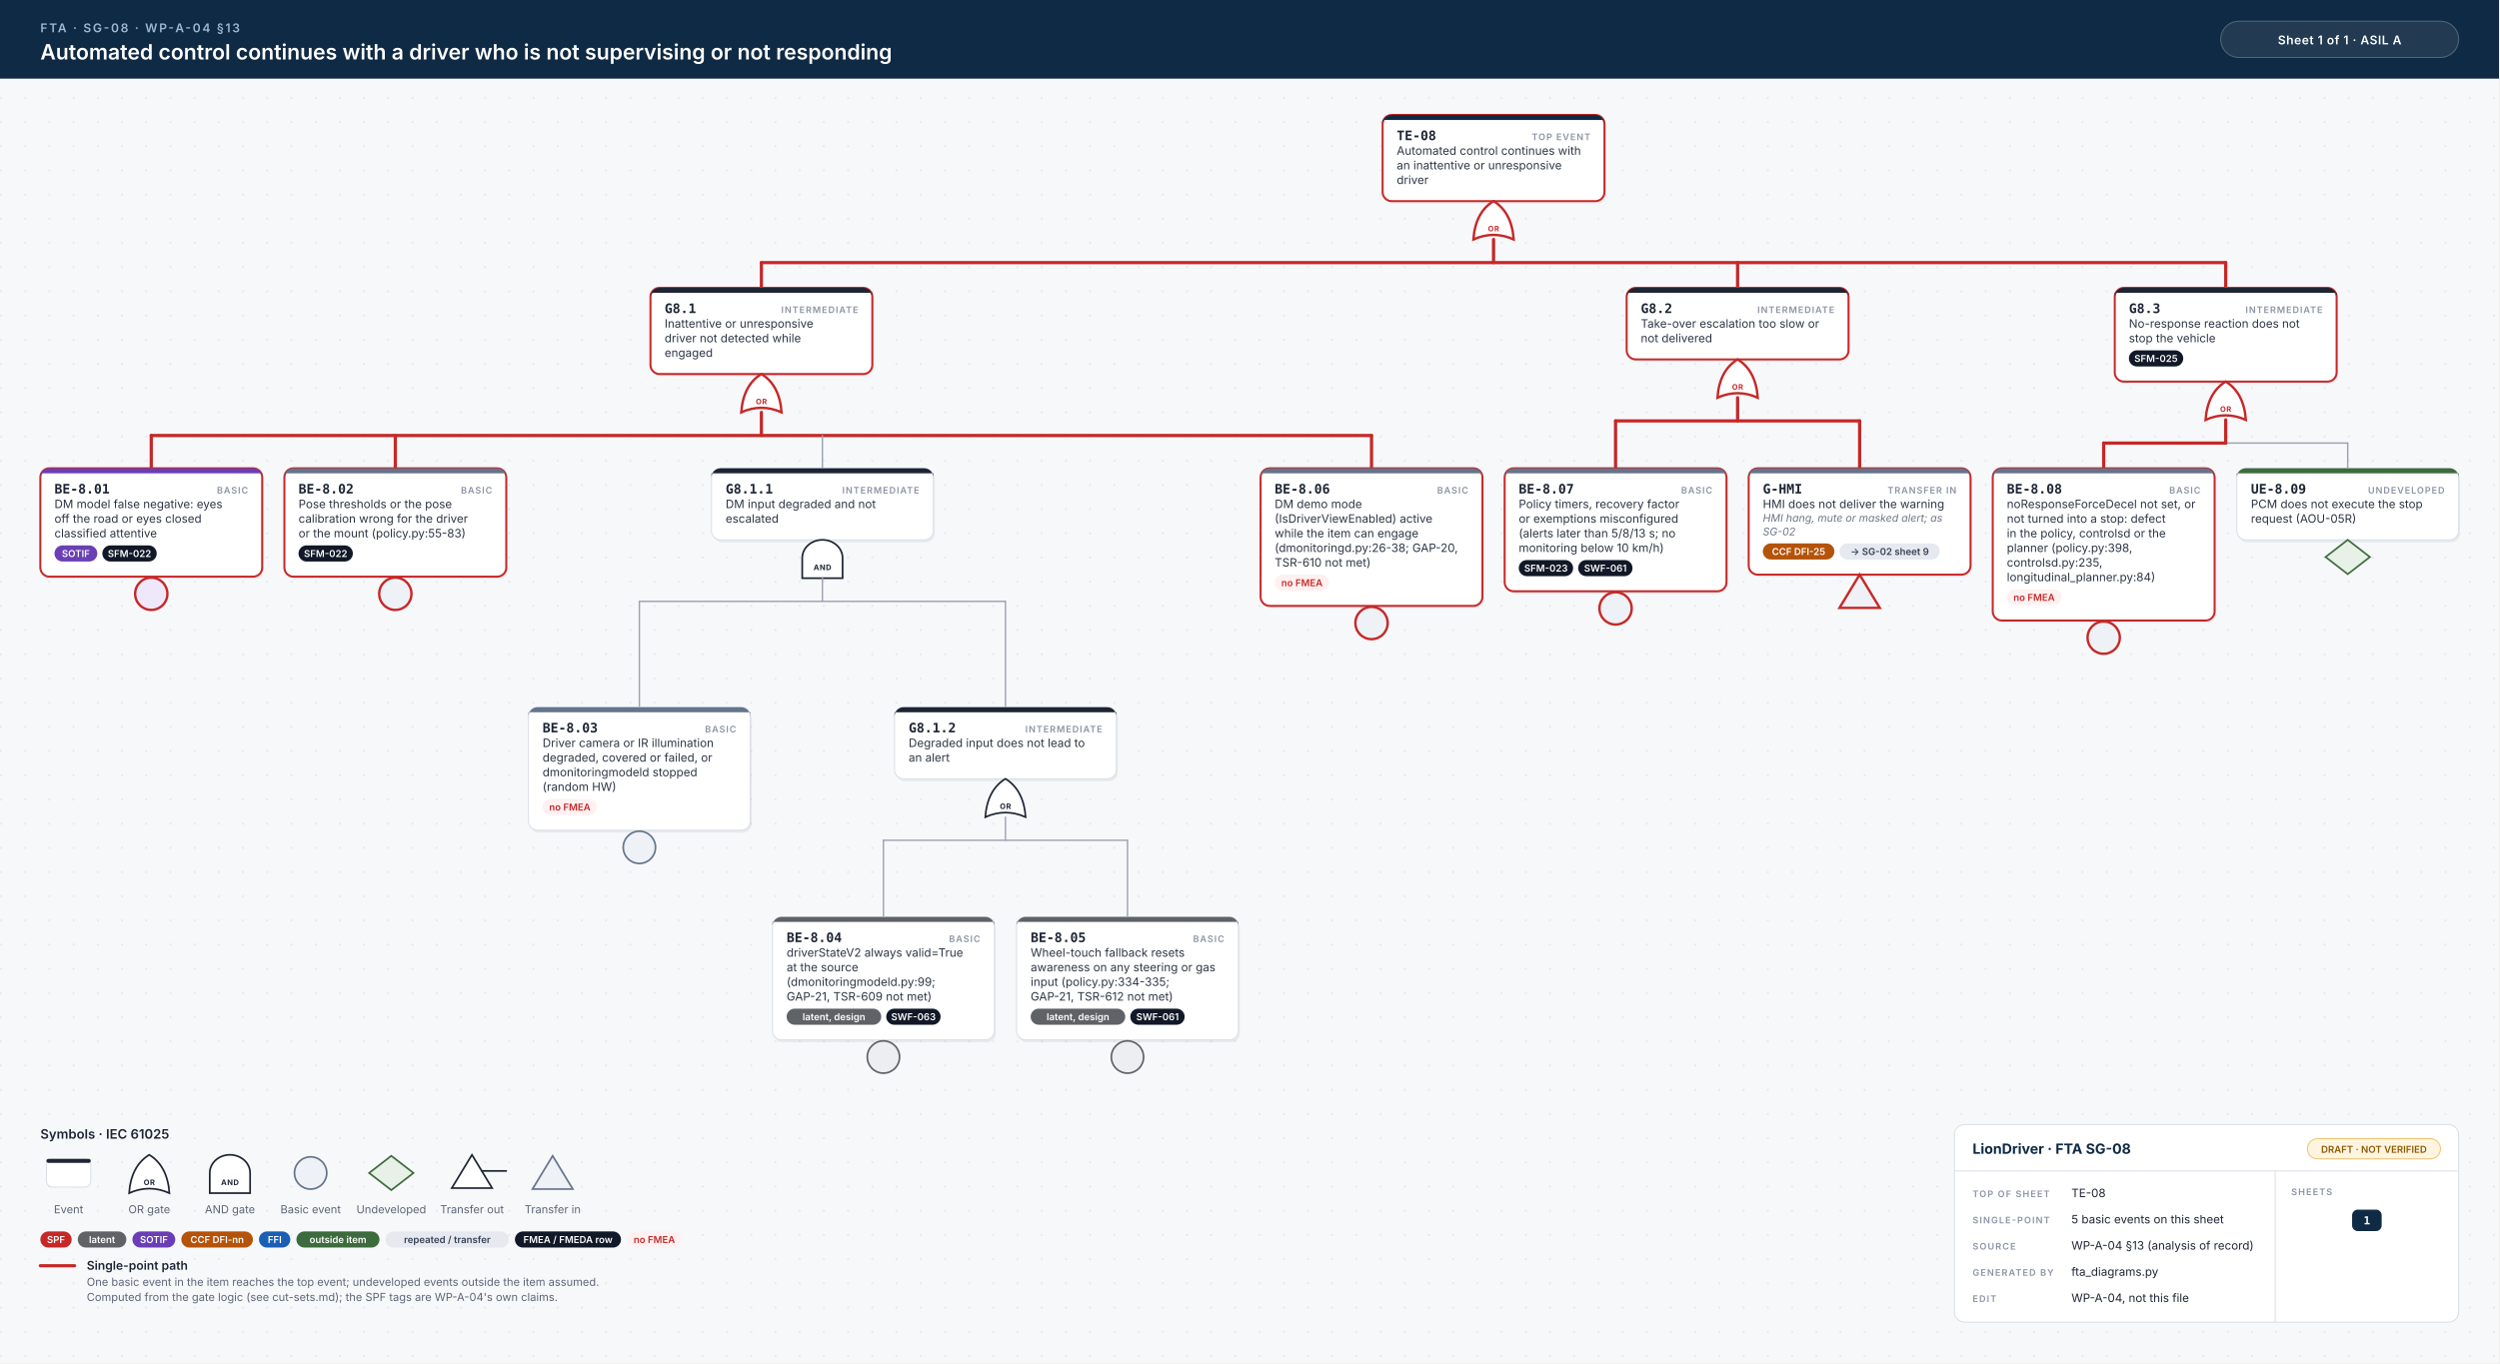
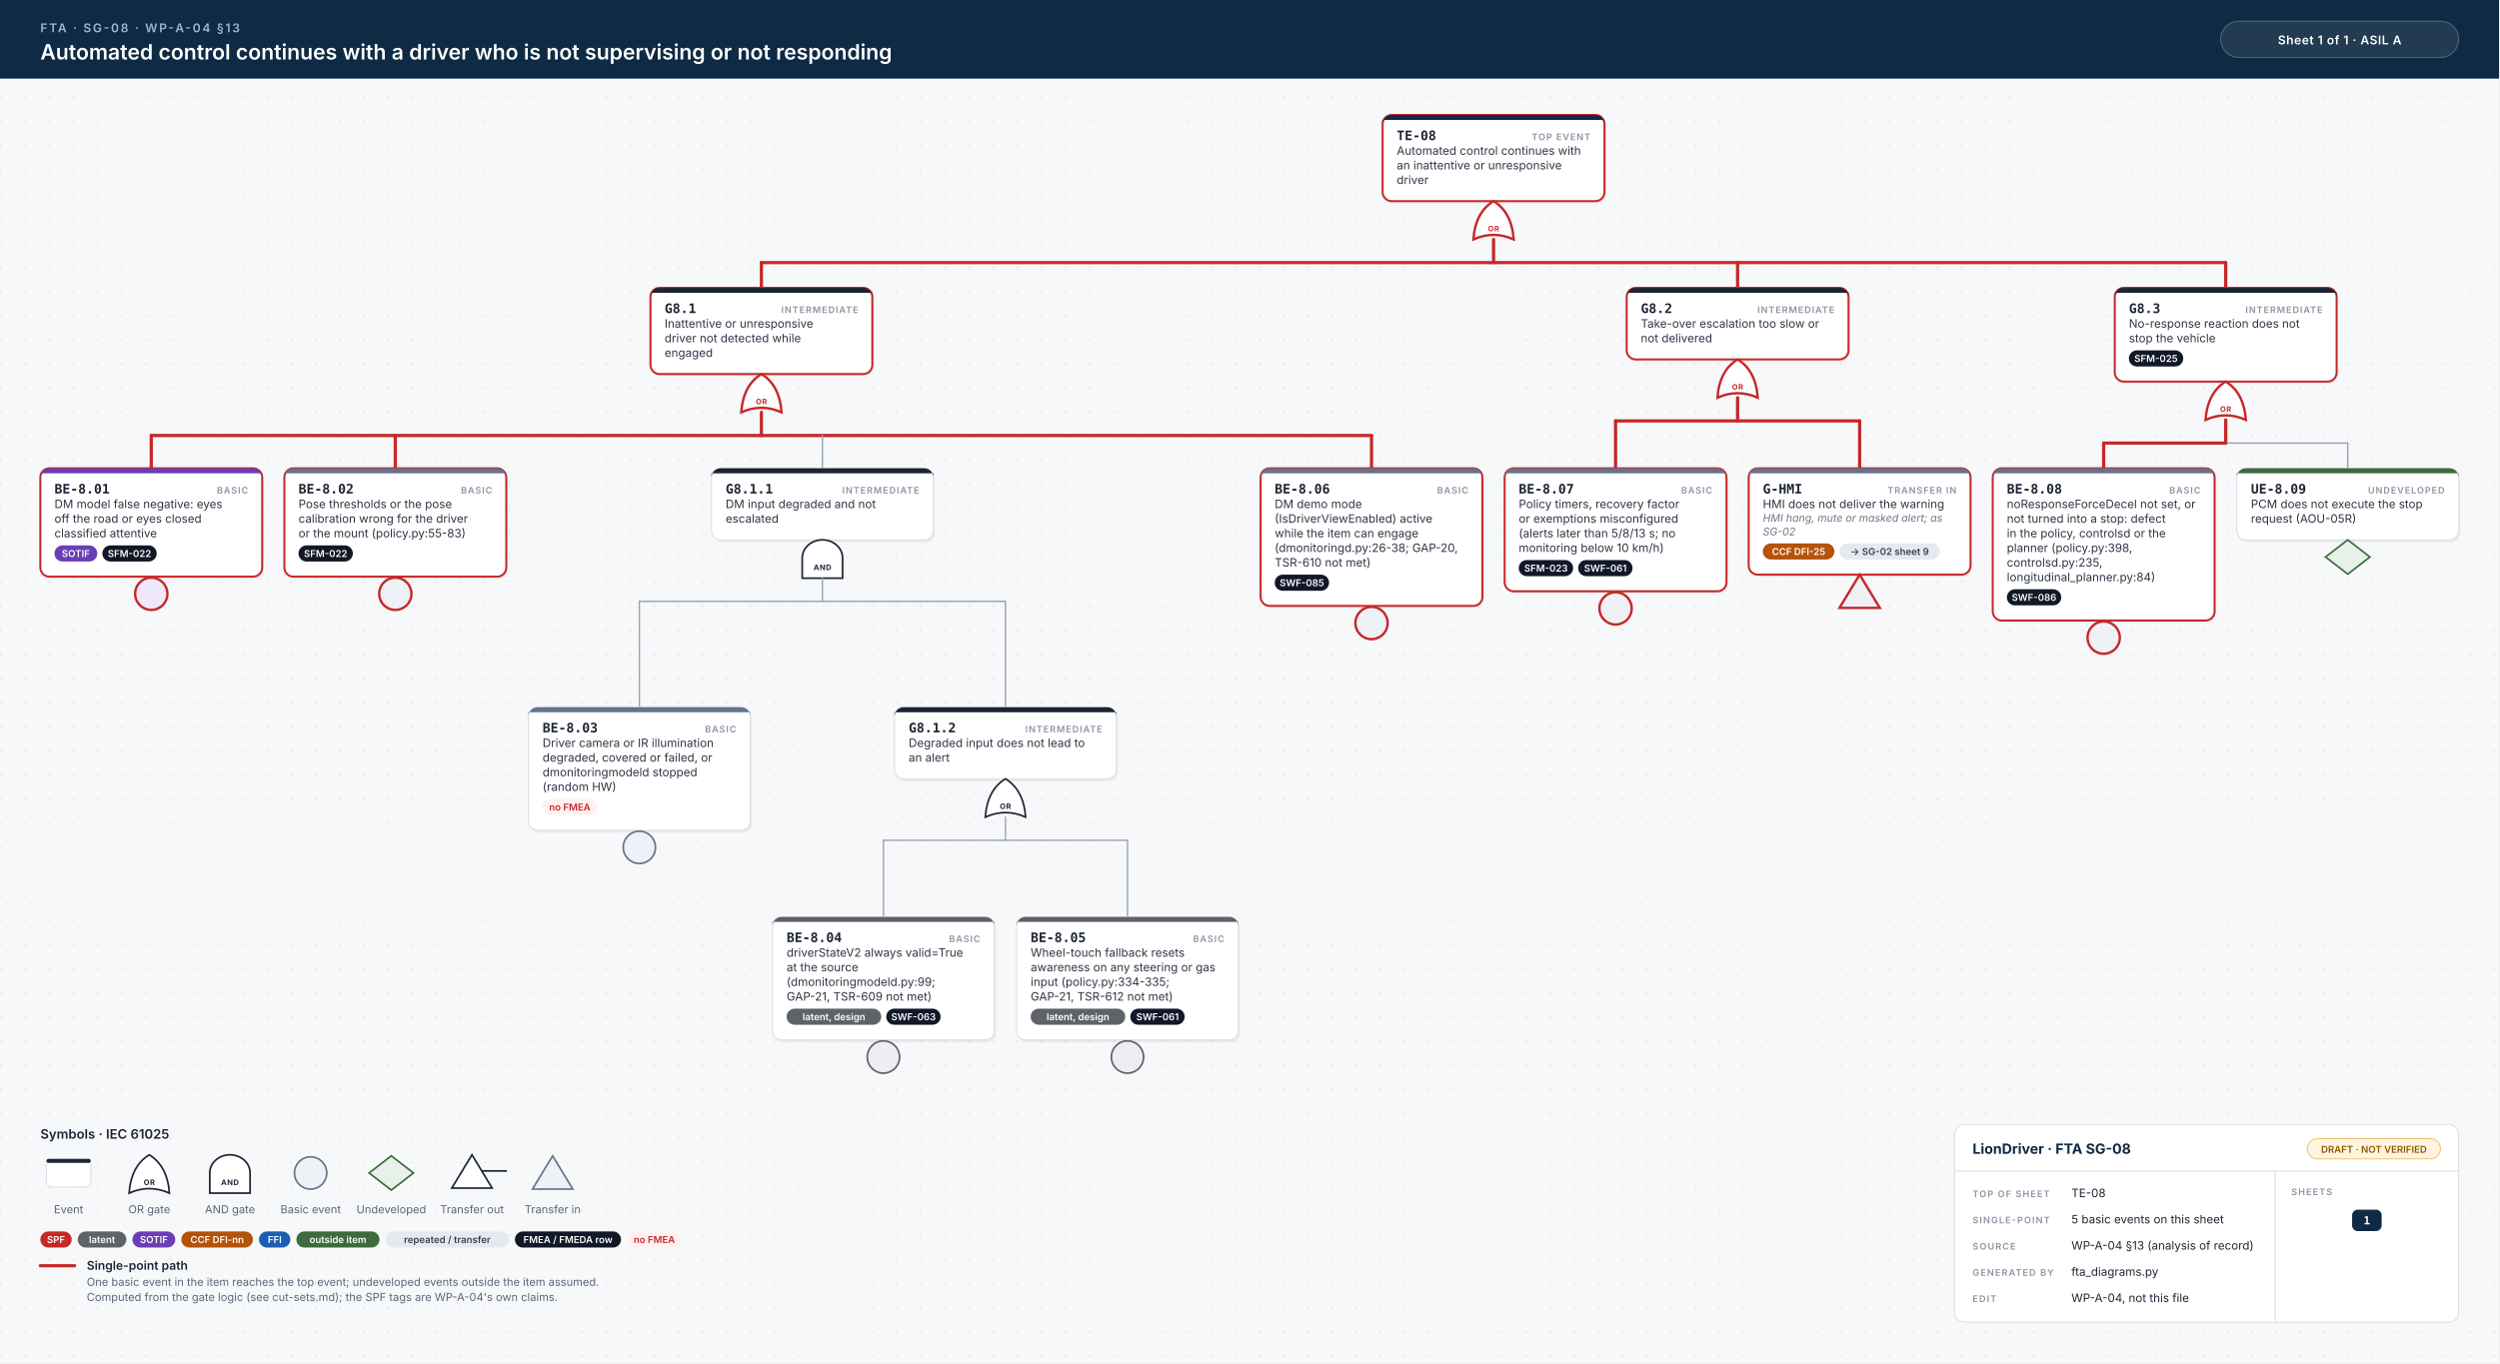
<svg xmlns="http://www.w3.org/2000/svg" width="2478" height="1352" viewBox="0 0 2478 1352">
  <style>.id{font:700 13px 'JetBrains Mono', Menlo, Consolas, monospace;fill:#1d2433}.kind{font:600 9px Inter, 'Helvetica Neue', Helvetica, Arial, sans-serif;letter-spacing:.1em;fill:#8a93a3;text-anchor:end}.d{font:400 11.5px Inter, 'Helvetica Neue', Helvetica, Arial, sans-serif;fill:#2b3343}.n{font:italic 400 10.5px Inter, 'Helvetica Neue', Helvetica, Arial, sans-serif;fill:#6b7385}.chip{font:600 9.5px Inter, 'Helvetica Neue', Helvetica, Arial, sans-serif;text-anchor:middle}.gl{font:700 7.5px Inter, 'Helvetica Neue', Helvetica, Arial, sans-serif;letter-spacing:.06em;text-anchor:middle}.eyebrow{font:600 12px Inter, 'Helvetica Neue', Helvetica, Arial, sans-serif;letter-spacing:.14em;fill:#9fb7d1}.title{font:600 21px Inter, 'Helvetica Neue', Helvetica, Arial, sans-serif;fill:#fff}.title2{font:600 17px Inter, 'Helvetica Neue', Helvetica, Arial, sans-serif;fill:#fff}.hc{font:600 12px Inter, 'Helvetica Neue', Helvetica, Arial, sans-serif;letter-spacing:.04em;fill:#fff;text-anchor:middle}.lh{font:600 13px Inter, 'Helvetica Neue', Helvetica, Arial, sans-serif;fill:#1d2433}.lb{font:600 12px Inter, 'Helvetica Neue', Helvetica, Arial, sans-serif;fill:#1d2433}.s{font:400 11px Inter, 'Helvetica Neue', Helvetica, Arial, sans-serif;fill:#5b6475}.tbh{font:700 14px Inter, 'Helvetica Neue', Helvetica, Arial, sans-serif;fill:#0f2a44}.k{font:600 9px Inter, 'Helvetica Neue', Helvetica, Arial, sans-serif;letter-spacing:.12em;fill:#8a93a3}.v{font:400 11.5px Inter, 'Helvetica Neue', Helvetica, Arial, sans-serif;fill:#1d2433}.mm{font:700 11px 'JetBrains Mono', Menlo, Consolas, monospace;text-anchor:middle}.w{stroke:#9aa3b2;stroke-width:1.4;stroke-linecap:round}.wh{stroke:#c62828;stroke-width:3.2;stroke-linecap:round}.shadow{fill:#0f172a;opacity:.06}</style>
  <defs>
    <pattern id="dots" width="24" height="24" patternUnits="userSpaceOnUse">
      <circle cx="1" cy="1" r="1" fill="#e3e7ee" />
    </pattern>
  </defs>
  <rect width="100%" height="100%" fill="#f7f8fa" />
  <rect y="78" width="100%" height="1274" fill="url(#dots)" />
  <rect width="100%" height="78" fill="#0f2a44" />
  <text x="40" y="32" class="eyebrow">FTA · SG-08 · WP-A-04 §13</text>
  <text x="40" y="59" class="title">Automated control continues with a driver who is not supervising or not responding</text>
  <rect x="2202" y="21" width="236" height="36" rx="18" fill="#ffffff14" stroke="#ffffff40" />
  <text x="2320" y="44" class="hc">Sheet 1 of 1  ·  ASIL A</text>
  <rect x="1372.5" y="116.5" width="220" height="85.5" rx="9" class="shadow" />
  <rect x="1371.0" y="114" width="220" height="85.5" rx="9" fill="#fff" stroke="#c62828" stroke-width="2" />
  <path d="M1380.0,114 H1582.0 A9,9 0 0 1 1591.0,123 V119 H1371.0 V123 A9,9 0 0 1 1380.0,114 Z" fill="#0f2a44" />
  <text x="1385.0" y="139" class="id">TE-08</text>
  <text x="1577.0" y="139" class="kind">TOP EVENT</text>
  <text x="1385.0" y="153.5" class="d">Automated control continues with</text>
  <text x="1385.0" y="168.0" class="d">an inattentive or unresponsive</text>
  <text x="1385.0" y="182.5" class="d">driver</text>
  <path d="M1461.0,237.5 Q1481.0,228.5 1501.0,237.5 Q1499.0,210.5 1481.0,199.5 Q1463.0,210.5 1461.0,237.5 Z" fill="#fff" stroke="#c62828" stroke-width="2.4" />
  <text x="1481.0" y="229.5" class="gl" fill="#c62828">OR</text>
  <line x1="755.0" y1="260.5" x2="2207.0" y2="260.5" class="w" />
  <line x1="755.0" y1="260.5" x2="2207.0" y2="260.5" class="wh" />
  <line x1="1481.0" y1="237.5" x2="1481.0" y2="260.5" class="wh" />
  <line x1="755.0" y1="260.5" x2="755.0" y2="285.5" class="wh" />
  <line x1="1723.0" y1="260.5" x2="1723.0" y2="285.5" class="wh" />
  <line x1="2207.0" y1="260.5" x2="2207.0" y2="285.5" class="wh" />
  <rect x="646.5" y="288.0" width="220" height="85.5" rx="9" class="shadow" />
  <rect x="645.0" y="285.5" width="220" height="85.5" rx="9" fill="#fff" stroke="#c62828" stroke-width="2" />
  <path d="M654.0,285.5 H856.0 A9,9 0 0 1 865.0,294.5 V290.5 H645.0 V294.5 A9,9 0 0 1 654.0,285.5 Z" fill="#1d2433" />
  <text x="659.0" y="310.5" class="id">G8.1</text>
  <text x="851.0" y="310.5" class="kind">INTERMEDIATE</text>
  <text x="659.0" y="325.0" class="d">Inattentive or unresponsive</text>
  <text x="659.0" y="339.5" class="d">driver not detected while</text>
  <text x="659.0" y="354.0" class="d">engaged</text>
  <path d="M735.0,409.0 Q755.0,400.0 775.0,409.0 Q773.0,382.0 755.0,371.0 Q737.0,382.0 735.0,409.0 Z" fill="#fff" stroke="#c62828" stroke-width="2.4" />
  <text x="755.0" y="401.0" class="gl" fill="#c62828">OR</text>
  <line x1="150.0" y1="432.0" x2="1360.0" y2="432.0" class="w" />
  <line x1="150.0" y1="432.0" x2="1360.0" y2="432.0" class="wh" />
  <line x1="755.0" y1="409.0" x2="755.0" y2="432.0" class="wh" />
  <line x1="150.0" y1="432.0" x2="150.0" y2="464.5" class="wh" />
  <line x1="392.0" y1="432.0" x2="392.0" y2="464.5" class="wh" />
  <line x1="815.5" y1="432.0" x2="815.5" y2="464.5" class="w" />
  <line x1="1360.0" y1="432.0" x2="1360.0" y2="464.5" class="wh" />
  <rect x="41.5" y="467.0" width="220" height="107.5" rx="9" class="shadow" />
  <rect x="40" y="464.5" width="220" height="107.5" rx="9" fill="#fff" stroke="#c62828" stroke-width="2" />
  <path d="M49,464.5 H251 A9,9 0 0 1 260,473.5 V469.5 H40 V473.5 A9,9 0 0 1 49,464.5 Z" fill="#6a3fb5" />
  <text x="54" y="489.5" class="id">BE-8.01</text>
  <text x="246" y="489.5" class="kind">BASIC</text>
  <text x="54" y="504.0" class="d">DM model false negative: eyes</text>
  <text x="54" y="518.5" class="d">off the road or eyes closed</text>
  <text x="54" y="533.0" class="d">classified attentive</text>
  <rect x="54.0" y="541.0" width="42.5" height="16" rx="8" fill="#6a3fb5" />
  <text x="75.2" y="552.5" class="chip" fill="#fff">SOTIF</text>
  <rect x="101.5" y="541.0" width="53.9" height="16" rx="8" fill="#111827" />
  <text x="128.4" y="552.5" class="chip" fill="#fff">SFM-022</text>
  <circle cx="150.0" cy="589.0" r="16" fill="#efe8fb" stroke="#c62828" stroke-width="2.4" />
  <rect x="283.5" y="467.0" width="220" height="107.5" rx="9" class="shadow" />
  <rect x="282" y="464.5" width="220" height="107.5" rx="9" fill="#fff" stroke="#c62828" stroke-width="2" />
  <path d="M291,464.5 H493 A9,9 0 0 1 502,473.5 V469.5 H282 V473.5 A9,9 0 0 1 291,464.5 Z" fill="#64748b" />
  <text x="296" y="489.5" class="id">BE-8.02</text>
  <text x="488" y="489.5" class="kind">BASIC</text>
  <text x="296" y="504.0" class="d">Pose thresholds or the pose</text>
  <text x="296" y="518.5" class="d">calibration wrong for the driver</text>
  <text x="296" y="533.0" class="d">or the mount (policy.py:55-83)</text>
  <rect x="296.0" y="541.0" width="53.9" height="16" rx="8" fill="#111827" />
  <text x="322.9" y="552.5" class="chip" fill="#fff">SFM-022</text>
  <circle cx="392.0" cy="589.0" r="16" fill="#eef1f5" stroke="#c62828" stroke-width="2.4" />
  <rect x="707.0" y="467.0" width="220" height="71.0" rx="9" class="shadow" />
  <rect x="705.5" y="464.5" width="220" height="71.0" rx="9" fill="#fff" stroke="#d9dee6" stroke-width="1" />
  <path d="M714.5,464.5 H916.5 A9,9 0 0 1 925.5,473.5 V469.5 H705.5 V473.5 A9,9 0 0 1 714.5,464.5 Z" fill="#1d2433" />
  <text x="719.5" y="489.5" class="id">G8.1.1</text>
  <text x="911.5" y="489.5" class="kind">INTERMEDIATE</text>
  <text x="719.5" y="504.0" class="d">DM input degraded and not</text>
  <text x="719.5" y="518.5" class="d">escalated</text>
  <path d="M795.5,573.5 L795.5,553.5 A20,18 0 0 1 835.5,553.5 L835.5,573.5 Z" fill="#fff" stroke="#1d2433" stroke-width="1.7" />
  <text x="815.5" y="565.5" class="gl" fill="#1d2433">AND</text>
  <line x1="634.0" y1="596.5" x2="997.0" y2="596.5" class="w" />
  <line x1="815.5" y1="573.5" x2="815.5" y2="596.5" class="w" />
  <line x1="634.0" y1="596.5" x2="634.0" y2="701.5" class="w" />
  <line x1="997.0" y1="596.5" x2="997.0" y2="701.5" class="w" />
  <rect x="525.5" y="704.0" width="220" height="122.0" rx="9" class="shadow" />
  <rect x="524" y="701.5" width="220" height="122.0" rx="9" fill="#fff" stroke="#d9dee6" stroke-width="1" />
  <path d="M533,701.5 H735 A9,9 0 0 1 744,710.5 V706.5 H524 V710.5 A9,9 0 0 1 533,701.5 Z" fill="#64748b" />
  <text x="538" y="726.5" class="id">BE-8.03</text>
  <text x="730" y="726.5" class="kind">BASIC</text>
  <text x="538" y="741.0" class="d">Driver camera or IR illumination</text>
  <text x="538" y="755.5" class="d">degraded, covered or failed, or</text>
  <text x="538" y="770.0" class="d">dmonitoringmodeld stopped</text>
  <text x="538" y="784.5" class="d">(random HW)</text>
  <rect x="538.0" y="792.5" width="53.9" height="16" rx="8" fill="#fff1f1" />
  <text x="565.0" y="804.0" class="chip" fill="#c62828">no FMEA</text>
  <circle cx="634.0" cy="840.5" r="16" fill="#eef1f5" stroke="#64748b" stroke-width="1.7" />
  <rect x="888.5" y="704.0" width="220" height="71.0" rx="9" class="shadow" />
  <rect x="887.0" y="701.5" width="220" height="71.0" rx="9" fill="#fff" stroke="#d9dee6" stroke-width="1" />
  <path d="M896.0,701.5 H1098.0 A9,9 0 0 1 1107.0,710.5 V706.5 H887.0 V710.5 A9,9 0 0 1 896.0,701.5 Z" fill="#1d2433" />
  <text x="901.0" y="726.5" class="id">G8.1.2</text>
  <text x="1093.0" y="726.5" class="kind">INTERMEDIATE</text>
  <text x="901.0" y="741.0" class="d">Degraded input does not lead to</text>
  <text x="901.0" y="755.5" class="d">an alert</text>
  <path d="M977.0,810.5 Q997.0,801.5 1017.0,810.5 Q1015.0,783.5 997.0,772.5 Q979.0,783.5 977.0,810.5 Z" fill="#fff" stroke="#1d2433" stroke-width="1.7" />
  <text x="997.0" y="802.5" class="gl" fill="#1d2433">OR</text>
  <line x1="876.0" y1="833.5" x2="1118.0" y2="833.5" class="w" />
  <line x1="997.0" y1="810.5" x2="997.0" y2="833.5" class="w" />
  <line x1="876.0" y1="833.5" x2="876.0" y2="909.5" class="w" />
  <line x1="1118.0" y1="833.5" x2="1118.0" y2="909.5" class="w" />
  <rect x="767.5" y="912.0" width="220" height="122.0" rx="9" class="shadow" />
  <rect x="766" y="909.5" width="220" height="122.0" rx="9" fill="#fff" stroke="#d9dee6" stroke-width="1" />
  <path d="M775,909.5 H977 A9,9 0 0 1 986,918.5 V914.5 H766 V918.5 A9,9 0 0 1 775,909.5 Z" fill="#5f6368" />
  <text x="780" y="934.5" class="id">BE-8.04</text>
  <text x="972" y="934.5" class="kind">BASIC</text>
  <text x="780" y="949.0" class="d">driverStateV2 always valid=True</text>
  <text x="780" y="963.5" class="d">at the source</text>
  <text x="780" y="978.0" class="d">(dmonitoringmodeld.py:99;</text>
  <text x="780" y="992.5" class="d">GAP-21, TSR-609 not met)</text>
  <rect x="780.0" y="1000.5" width="93.8" height="16" rx="8" fill="#5f6368" />
  <text x="826.9" y="1012.0" class="chip" fill="#fff">latent, design</text>
  <rect x="878.8" y="1000.5" width="53.9" height="16" rx="8" fill="#111827" />
  <text x="905.8" y="1012.0" class="chip" fill="#fff">SWF-063</text>
  <circle cx="876.0" cy="1048.5" r="16" fill="#eceef1" stroke="#5f6368" stroke-width="1.7" />
  <rect x="1009.5" y="912.0" width="220" height="122.0" rx="9" class="shadow" />
  <rect x="1008" y="909.5" width="220" height="122.0" rx="9" fill="#fff" stroke="#d9dee6" stroke-width="1" />
  <path d="M1017,909.5 H1219 A9,9 0 0 1 1228,918.5 V914.5 H1008 V918.5 A9,9 0 0 1 1017,909.5 Z" fill="#5f6368" />
  <text x="1022" y="934.5" class="id">BE-8.05</text>
  <text x="1214" y="934.5" class="kind">BASIC</text>
  <text x="1022" y="949.0" class="d">Wheel-touch fallback resets</text>
  <text x="1022" y="963.5" class="d">awareness on any steering or gas</text>
  <text x="1022" y="978.0" class="d">input (policy.py:334-335;</text>
  <text x="1022" y="992.5" class="d">GAP-21, TSR-612 not met)</text>
  <rect x="1022.0" y="1000.5" width="93.8" height="16" rx="8" fill="#5f6368" />
  <text x="1068.9" y="1012.0" class="chip" fill="#fff">latent, design</text>
  <rect x="1120.8" y="1000.5" width="53.9" height="16" rx="8" fill="#111827" />
  <text x="1147.8" y="1012.0" class="chip" fill="#fff">SWF-061</text>
  <circle cx="1118.0" cy="1048.5" r="16" fill="#eceef1" stroke="#5f6368" stroke-width="1.7" />
  <rect x="1251.5" y="467.0" width="220" height="136.5" rx="9" class="shadow" />
  <rect x="1250" y="464.5" width="220" height="136.5" rx="9" fill="#fff" stroke="#c62828" stroke-width="2" />
  <path d="M1259,464.5 H1461 A9,9 0 0 1 1470,473.5 V469.5 H1250 V473.5 A9,9 0 0 1 1259,464.5 Z" fill="#64748b" />
  <text x="1264" y="489.5" class="id">BE-8.06</text>
  <text x="1456" y="489.5" class="kind">BASIC</text>
  <text x="1264" y="504.0" class="d">DM demo mode</text>
  <text x="1264" y="518.5" class="d">(IsDriverViewEnabled) active</text>
  <text x="1264" y="533.0" class="d">while the item can engage</text>
  <text x="1264" y="547.5" class="d">(dmonitoringd.py:26-38; GAP-20,</text>
  <text x="1264" y="562.0" class="d">TSR-610 not met)</text>
-   <rect x="1264.0" y="570.0" width="53.9" height="16" rx="8" fill="#fff1f1" />
-   <text x="1291.0" y="581.5" class="chip" fill="#c62828">no FMEA</text>
+   <rect x="1264.0" y="570.0" width="53.9" height="16" rx="8" fill="#111827" />
+   <text x="1291.0" y="581.5" class="chip" fill="#fff">SWF-085</text>
  <circle cx="1360.0" cy="618.0" r="16" fill="#eef1f5" stroke="#c62828" stroke-width="2.4" />
  <rect x="1614.5" y="288.0" width="220" height="71.0" rx="9" class="shadow" />
  <rect x="1613.0" y="285.5" width="220" height="71.0" rx="9" fill="#fff" stroke="#c62828" stroke-width="2" />
  <path d="M1622.0,285.5 H1824.0 A9,9 0 0 1 1833.0,294.5 V290.5 H1613.0 V294.5 A9,9 0 0 1 1622.0,285.5 Z" fill="#1d2433" />
  <text x="1627.0" y="310.5" class="id">G8.2</text>
  <text x="1819.0" y="310.5" class="kind">INTERMEDIATE</text>
  <text x="1627.0" y="325.0" class="d">Take-over escalation too slow or</text>
  <text x="1627.0" y="339.5" class="d">not delivered</text>
  <path d="M1703.0,394.5 Q1723.0,385.5 1743.0,394.5 Q1741.0,367.5 1723.0,356.5 Q1705.0,367.5 1703.0,394.5 Z" fill="#fff" stroke="#c62828" stroke-width="2.4" />
  <text x="1723.0" y="386.5" class="gl" fill="#c62828">OR</text>
  <line x1="1602.0" y1="417.5" x2="1844.0" y2="417.5" class="w" />
  <line x1="1602.0" y1="417.5" x2="1844.0" y2="417.5" class="wh" />
  <line x1="1723.0" y1="394.5" x2="1723.0" y2="417.5" class="wh" />
  <line x1="1602.0" y1="417.5" x2="1602.0" y2="464.5" class="wh" />
  <line x1="1844.0" y1="417.5" x2="1844.0" y2="464.5" class="wh" />
  <rect x="1493.5" y="467.0" width="220" height="122.0" rx="9" class="shadow" />
  <rect x="1492" y="464.5" width="220" height="122.0" rx="9" fill="#fff" stroke="#c62828" stroke-width="2" />
  <path d="M1501,464.5 H1703 A9,9 0 0 1 1712,473.5 V469.5 H1492 V473.5 A9,9 0 0 1 1501,464.5 Z" fill="#64748b" />
  <text x="1506" y="489.5" class="id">BE-8.07</text>
  <text x="1698" y="489.5" class="kind">BASIC</text>
  <text x="1506" y="504.0" class="d">Policy timers, recovery factor</text>
  <text x="1506" y="518.5" class="d">or exemptions misconfigured</text>
  <text x="1506" y="533.0" class="d">(alerts later than 5/8/13 s; no</text>
  <text x="1506" y="547.5" class="d">monitoring below 10 km/h)</text>
  <rect x="1506.0" y="555.5" width="53.9" height="16" rx="8" fill="#111827" />
  <text x="1533.0" y="567.0" class="chip" fill="#fff">SFM-023</text>
  <rect x="1564.9" y="555.5" width="53.9" height="16" rx="8" fill="#111827" />
  <text x="1591.9" y="567.0" class="chip" fill="#fff">SWF-061</text>
  <circle cx="1602.0" cy="603.5" r="16" fill="#eef1f5" stroke="#c62828" stroke-width="2.4" />
  <rect x="1735.5" y="467.0" width="220" height="105.5" rx="9" class="shadow" />
  <rect x="1734" y="464.5" width="220" height="105.5" rx="9" fill="#fff" stroke="#c62828" stroke-width="2" />
  <path d="M1743,464.5 H1945 A9,9 0 0 1 1954,473.5 V469.5 H1734 V473.5 A9,9 0 0 1 1743,464.5 Z" fill="#64748b" />
  <text x="1748" y="489.5" class="id">G-HMI</text>
  <text x="1940" y="489.5" class="kind">TRANSFER IN</text>
  <text x="1748" y="504.0" class="d">HMI does not deliver the warning</text>
  <text x="1748" y="517.5" class="n">HMI hang, mute or masked alert; as</text>
  <text x="1748" y="531.0" class="n">SG-02</text>
  <rect x="1748.0" y="539.0" width="71.0" height="16" rx="8" fill="#b45309" />
  <text x="1783.5" y="550.5" class="chip" fill="#fff">CCF DFI-25</text>
  <rect x="1824.0" y="539.0" width="99.5" height="16" rx="8" fill="#e6e9ef" />
  <text x="1873.8" y="550.5" class="chip" fill="#334155">→ SG-02 sheet 9</text>
  <path d="M1844.0,570.0 L1864.0,603.0 L1824.0,603.0 Z" fill="#eef1f5" stroke="#c62828" stroke-width="2.4" />
  <rect x="2098.5" y="288.0" width="220" height="93.0" rx="9" class="shadow" />
  <rect x="2097.0" y="285.5" width="220" height="93.0" rx="9" fill="#fff" stroke="#c62828" stroke-width="2" />
  <path d="M2106.0,285.5 H2308.0 A9,9 0 0 1 2317.0,294.5 V290.5 H2097.0 V294.5 A9,9 0 0 1 2106.0,285.5 Z" fill="#1d2433" />
  <text x="2111.0" y="310.5" class="id">G8.3</text>
  <text x="2303.0" y="310.5" class="kind">INTERMEDIATE</text>
  <text x="2111.0" y="325.0" class="d">No-response reaction does not</text>
  <text x="2111.0" y="339.5" class="d">stop the vehicle</text>
  <rect x="2111.0" y="347.5" width="53.9" height="16" rx="8" fill="#111827" />
  <text x="2137.9" y="359.0" class="chip" fill="#fff">SFM-025</text>
  <path d="M2187.0,416.5 Q2207.0,407.5 2227.0,416.5 Q2225.0,389.5 2207.0,378.5 Q2189.0,389.5 2187.0,416.5 Z" fill="#fff" stroke="#c62828" stroke-width="2.4" />
  <text x="2207.0" y="408.5" class="gl" fill="#c62828">OR</text>
  <line x1="2086.0" y1="439.5" x2="2328.0" y2="439.5" class="w" />
  <line x1="2086.0" y1="439.5" x2="2207.0" y2="439.5" class="wh" />
  <line x1="2207.0" y1="416.5" x2="2207.0" y2="439.5" class="wh" />
  <line x1="2086.0" y1="439.5" x2="2086.0" y2="464.5" class="wh" />
  <line x1="2328.0" y1="439.5" x2="2328.0" y2="464.5" class="w" />
  <rect x="1977.5" y="467.0" width="220" height="151.0" rx="9" class="shadow" />
  <rect x="1976" y="464.5" width="220" height="151.0" rx="9" fill="#fff" stroke="#c62828" stroke-width="2" />
  <path d="M1985,464.5 H2187 A9,9 0 0 1 2196,473.5 V469.5 H1976 V473.5 A9,9 0 0 1 1985,464.5 Z" fill="#64748b" />
  <text x="1990" y="489.5" class="id">BE-8.08</text>
  <text x="2182" y="489.5" class="kind">BASIC</text>
  <text x="1990" y="504.0" class="d">noResponseForceDecel not set, or</text>
  <text x="1990" y="518.5" class="d">not turned into a stop: defect</text>
  <text x="1990" y="533.0" class="d">in the policy, controlsd or the</text>
  <text x="1990" y="547.5" class="d">planner (policy.py:398,</text>
  <text x="1990" y="562.0" class="d">controlsd.py:235,</text>
  <text x="1990" y="576.5" class="d">longitudinal_planner.py:84)</text>
-   <rect x="1990.0" y="584.5" width="53.9" height="16" rx="8" fill="#fff1f1" />
-   <text x="2017.0" y="596.0" class="chip" fill="#c62828">no FMEA</text>
+   <rect x="1990.0" y="584.5" width="53.9" height="16" rx="8" fill="#111827" />
+   <text x="2017.0" y="596.0" class="chip" fill="#fff">SWF-086</text>
  <circle cx="2086.0" cy="632.5" r="16" fill="#eef1f5" stroke="#c62828" stroke-width="2.4" />
  <rect x="2219.5" y="467.0" width="220" height="71.0" rx="9" class="shadow" />
  <rect x="2218" y="464.5" width="220" height="71.0" rx="9" fill="#fff" stroke="#d9dee6" stroke-width="1" />
  <path d="M2227,464.5 H2429 A9,9 0 0 1 2438,473.5 V469.5 H2218 V473.5 A9,9 0 0 1 2227,464.5 Z" fill="#3d6b3d" />
  <text x="2232" y="489.5" class="id">UE-8.09</text>
  <text x="2424" y="489.5" class="kind">UNDEVELOPED</text>
  <text x="2232" y="504.0" class="d">PCM does not execute the stop</text>
  <text x="2232" y="518.5" class="d">request (AOU-05R)</text>
  <path d="M2328.0,535.5 L2350.0,552.5 L2328.0,569.5 L2306.0,552.5 Z" fill="#e7f1e7" stroke="#3d6b3d" stroke-width="1.7" />
  <text x="40" y="1129.5" class="lh">Symbols · IEC 61025</text>
  <rect x="46" y="1149.5" width="44" height="28" rx="6" fill="#fff" stroke="#d9dee6" />
  <rect x="46" y="1149.5" width="44" height="4" rx="2" fill="#1d2433" />
  <text x="68" y="1203.5" class="s" text-anchor="middle">Event</text>
  <path d="M128,1183.5 Q148,1174.5 168,1183.5 Q166,1156.5 148,1145.5 Q130,1156.5 128,1183.5 Z" fill="#fff" stroke="#1d2433" stroke-width="1.7" />
  <text x="148" y="1175.5" class="gl" fill="#1d2433">OR</text>
  <text x="148" y="1203.5" class="s" text-anchor="middle">OR gate</text>
  <path d="M208,1183.5 L208,1163.5 A20,18 0 0 1 248,1163.5 L248,1183.5 Z" fill="#fff" stroke="#1d2433" stroke-width="1.7" />
  <text x="228" y="1175.5" class="gl" fill="#1d2433">AND</text>
  <text x="228" y="1203.5" class="s" text-anchor="middle">AND gate</text>
  <circle cx="308" cy="1163.5" r="16" fill="#eef1f5" stroke="#64748b" stroke-width="1.7" />
  <text x="308" y="1203.5" class="s" text-anchor="middle">Basic event</text>
  <path d="M388,1146.5 L410,1163.5 L388,1180.5 L366,1163.5 Z" fill="#e7f1e7" stroke="#3d6b3d" stroke-width="1.7" />
  <text x="388" y="1203.5" class="s" text-anchor="middle">Undeveloped</text>
  <path d="M468,1145.5 L488,1178.5 L448,1178.5 Z" fill="#fff" stroke="#1d2433" stroke-width="1.7" />
  <line x1="478" y1="1161.5" x2="502" y2="1161.5" stroke="#1d2433" stroke-width="1.7" stroke-linecap="round" />
  <text x="468" y="1203.5" class="s" text-anchor="middle">Transfer out</text>
  <path d="M548,1146.5 L568,1179.5 L528,1179.5 Z" fill="#eef1f5" stroke="#64748b" stroke-width="1.7" />
  <text x="548" y="1203.5" class="s" text-anchor="middle">Transfer in</text>
  <rect x="40.0" y="1221.5" width="31.1" height="16" rx="8" fill="#c62828" />
  <text x="55.5" y="1233.0" class="chip" fill="#fff">SPF</text>
  <rect x="77.1" y="1221.5" width="48.2" height="16" rx="8" fill="#5f6368" />
  <text x="101.2" y="1233.0" class="chip" fill="#fff">latent</text>
  <rect x="131.3" y="1221.5" width="42.5" height="16" rx="8" fill="#6a3fb5" />
  <text x="152.6" y="1233.0" class="chip" fill="#fff">SOTIF</text>
  <rect x="179.8" y="1221.5" width="71.0" height="16" rx="8" fill="#b45309" />
  <text x="215.3" y="1233.0" class="chip" fill="#fff">CCF DFI-nn</text>
  <rect x="256.8" y="1221.5" width="31.1" height="16" rx="8" fill="#1a5fb4" />
  <text x="272.4" y="1233.0" class="chip" fill="#fff">FFI</text>
  <rect x="293.9" y="1221.5" width="82.4" height="16" rx="8" fill="#3d6b3d" />
  <text x="335.1" y="1233.0" class="chip" fill="#fff">outside item</text>
  <rect x="382.3" y="1221.5" width="122.3" height="16" rx="8" fill="#e6e9ef" />
  <text x="443.5" y="1233.0" class="chip" fill="#334155">repeated / transfer</text>
  <rect x="510.6" y="1221.5" width="105.2" height="16" rx="8" fill="#111827" />
  <text x="563.2" y="1233.0" class="chip" fill="#fff">FMEA / FMEDA row</text>
  <rect x="621.8" y="1221.5" width="53.9" height="16" rx="8" fill="#fff1f1" />
  <text x="648.8" y="1233.0" class="chip" fill="#c62828">no FMEA</text>
  <line x1="40" y1="1255.5" x2="74" y2="1255.5" class="wh" />
  <text x="86" y="1259.5" class="lb">Single-point path</text>
  <text x="86" y="1275.5" class="s">One basic event in the item reaches the top event; undeveloped events outside the item assumed.</text>
  <text x="86" y="1290.5" class="s">Computed from the gate logic (see cut-sets.md); the SPF tags are WP-A-04's own claims.</text>
  <rect x="1938" y="1115.5" width="500" height="196" rx="10" fill="#fff" stroke="#d9dee6" />
  <line x1="1938" y1="1161.5" x2="2438" y2="1161.5" stroke="#d9dee6" />
  <line x1="2256" y1="1161.5" x2="2256" y2="1311.5" stroke="#d9dee6" />
  <text x="1956" y="1144.5" class="tbh">LionDriver · FTA SG-08</text>
  <rect x="2288" y="1129.5" width="132" height="20" rx="10" fill="#fff4e0" stroke="#f0c36d" />
  <text x="2354" y="1143.5" class="chip" fill="#8a5a00">DRAFT · NOT VERIFIED</text>
  <text x="1956" y="1187.5" class="k">TOP OF SHEET</text>
  <text x="2054" y="1187.5" class="v">TE-08</text>
  <text x="1956" y="1213.5" class="k">SINGLE-POINT</text>
  <text x="2054" y="1213.5" class="v">5 basic events on this sheet</text>
  <text x="1956" y="1239.5" class="k">SOURCE</text>
  <text x="2054" y="1239.5" class="v">WP-A-04 §13 (analysis of record)</text>
  <text x="1956" y="1265.5" class="k">GENERATED BY</text>
  <text x="2054" y="1265.5" class="v">fta_diagrams.py</text>
  <text x="1956" y="1291.5" class="k">EDIT</text>
  <text x="2054" y="1291.5" class="v">WP-A-04, not this file</text>
  <text x="2272" y="1185.5" class="k">SHEETS</text>
  <rect x="2333.0" y="1200.5" width="28" height="20" rx="5" fill="#0f2a44" stroke="#0f2a44" stroke-width="1.3" />
  <text x="2347.0" y="1214.5" class="mm" fill="#fff">1</text>
</svg>
